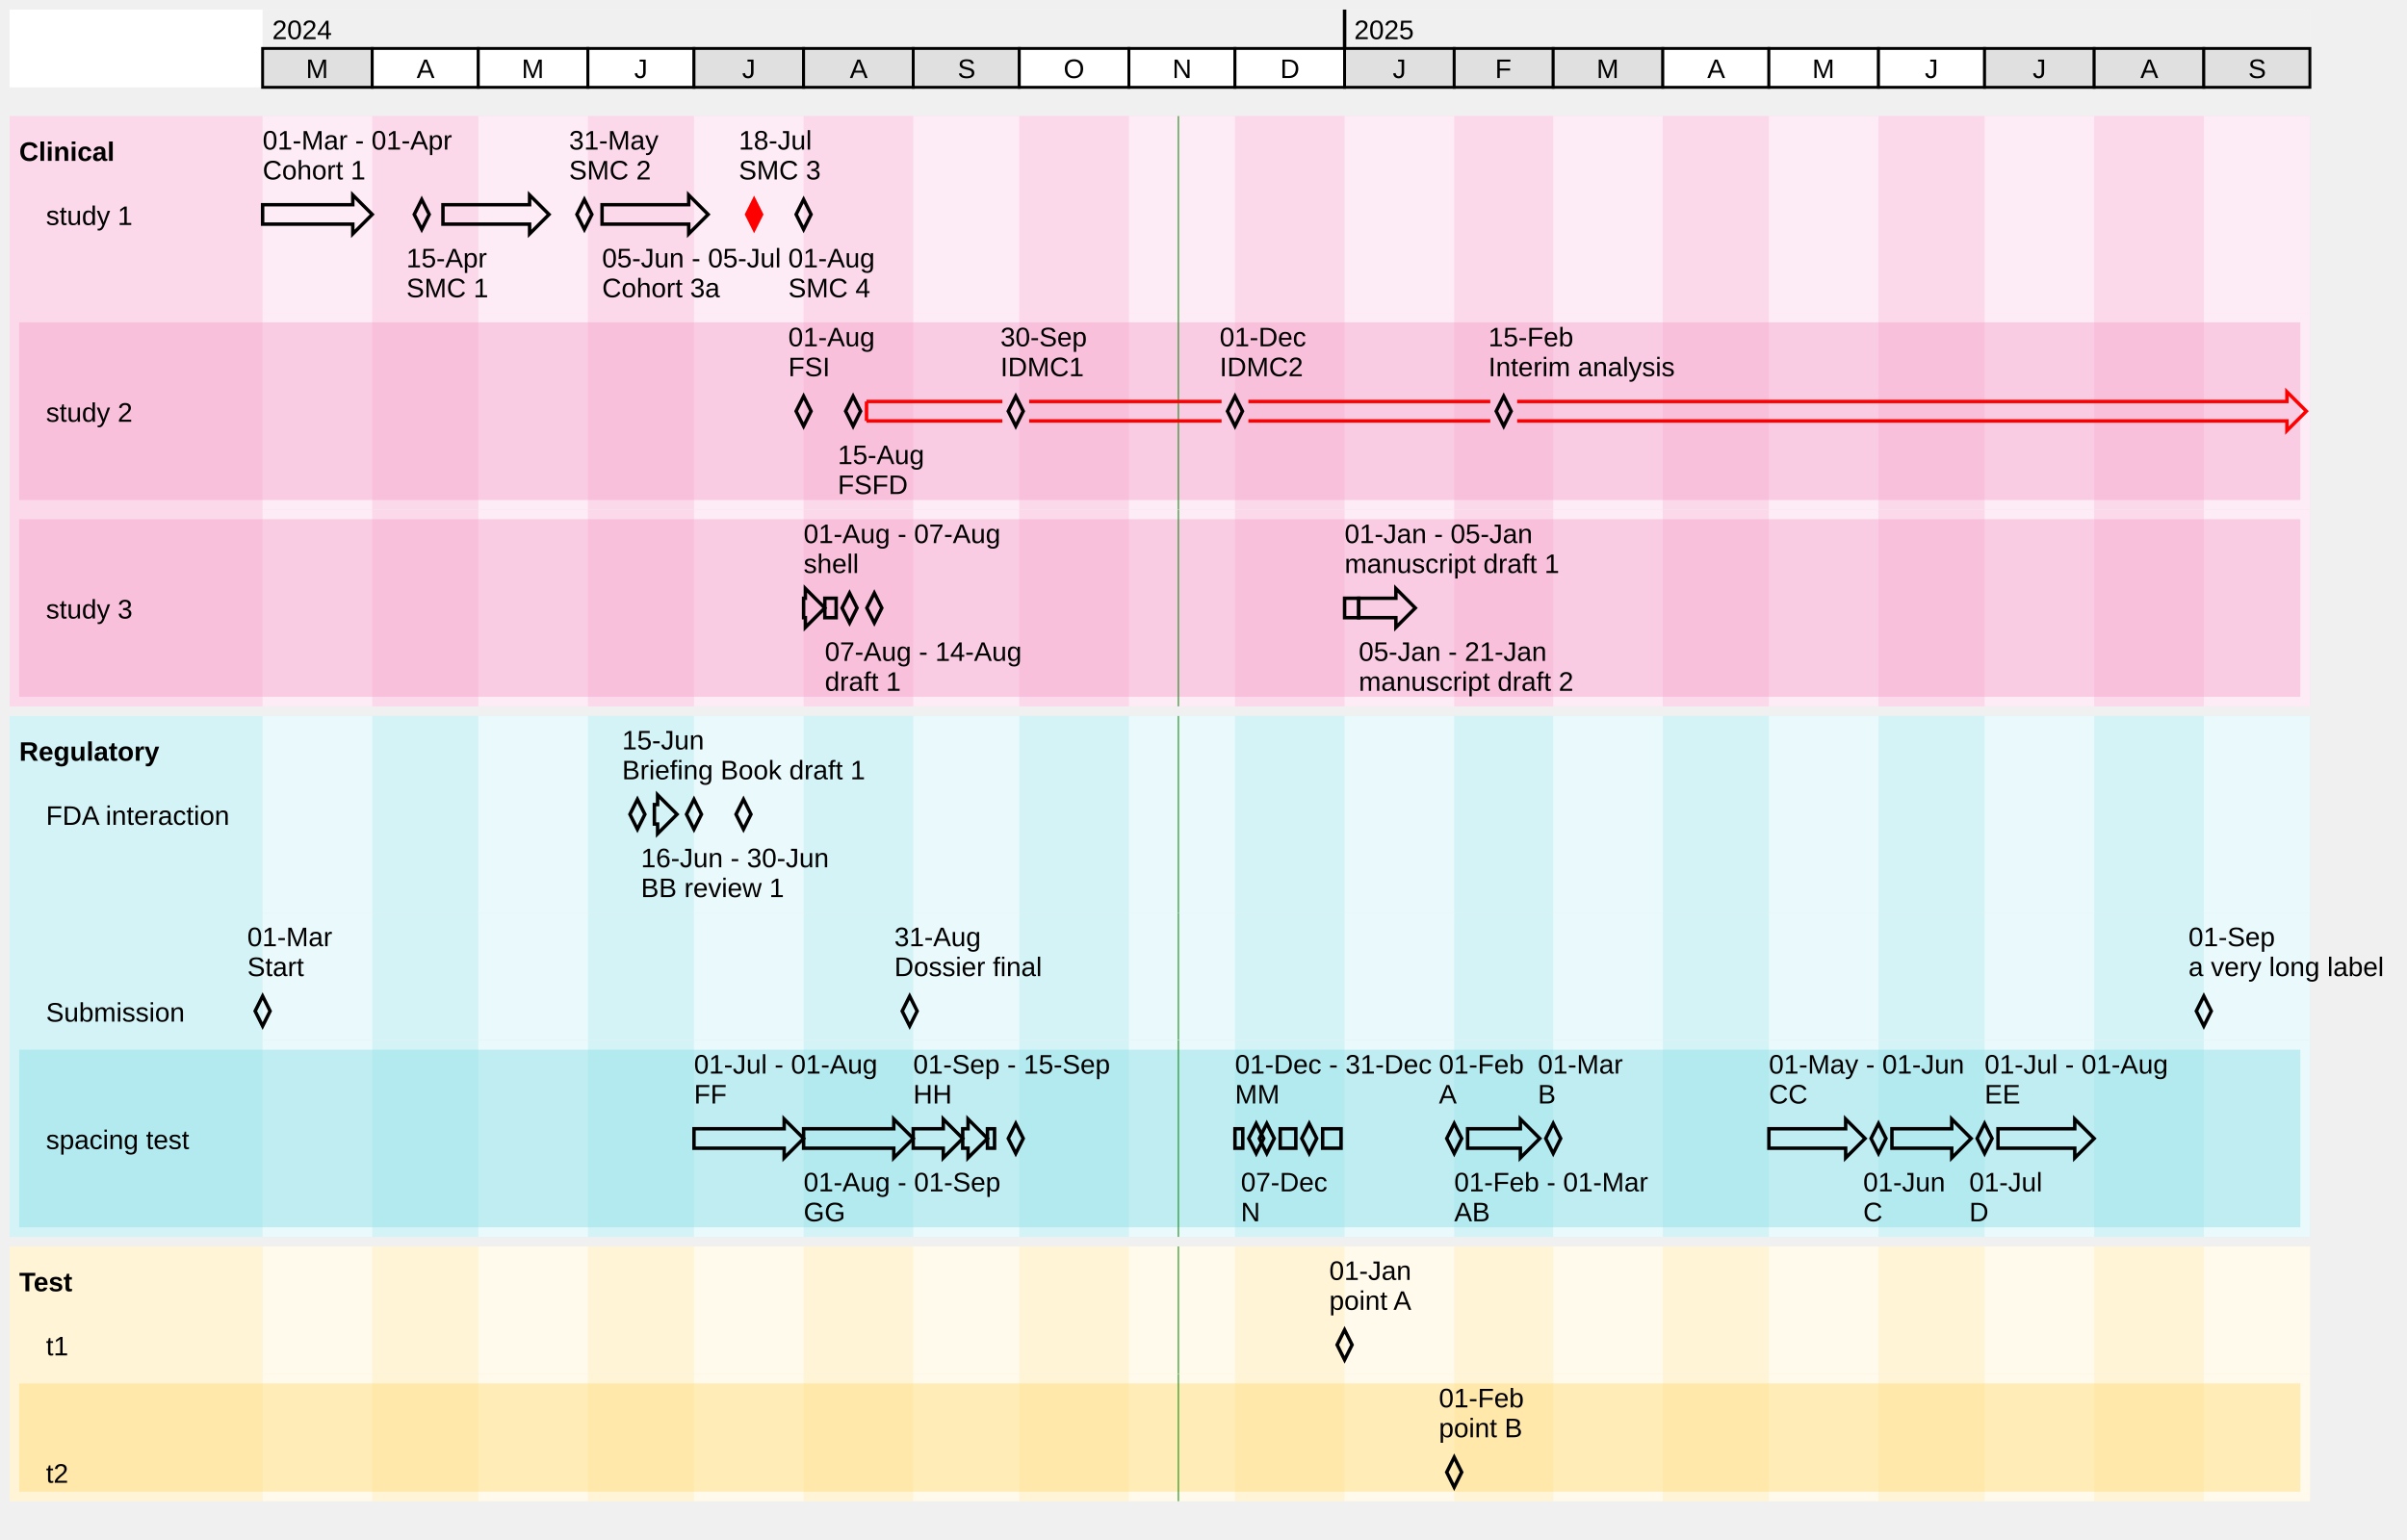
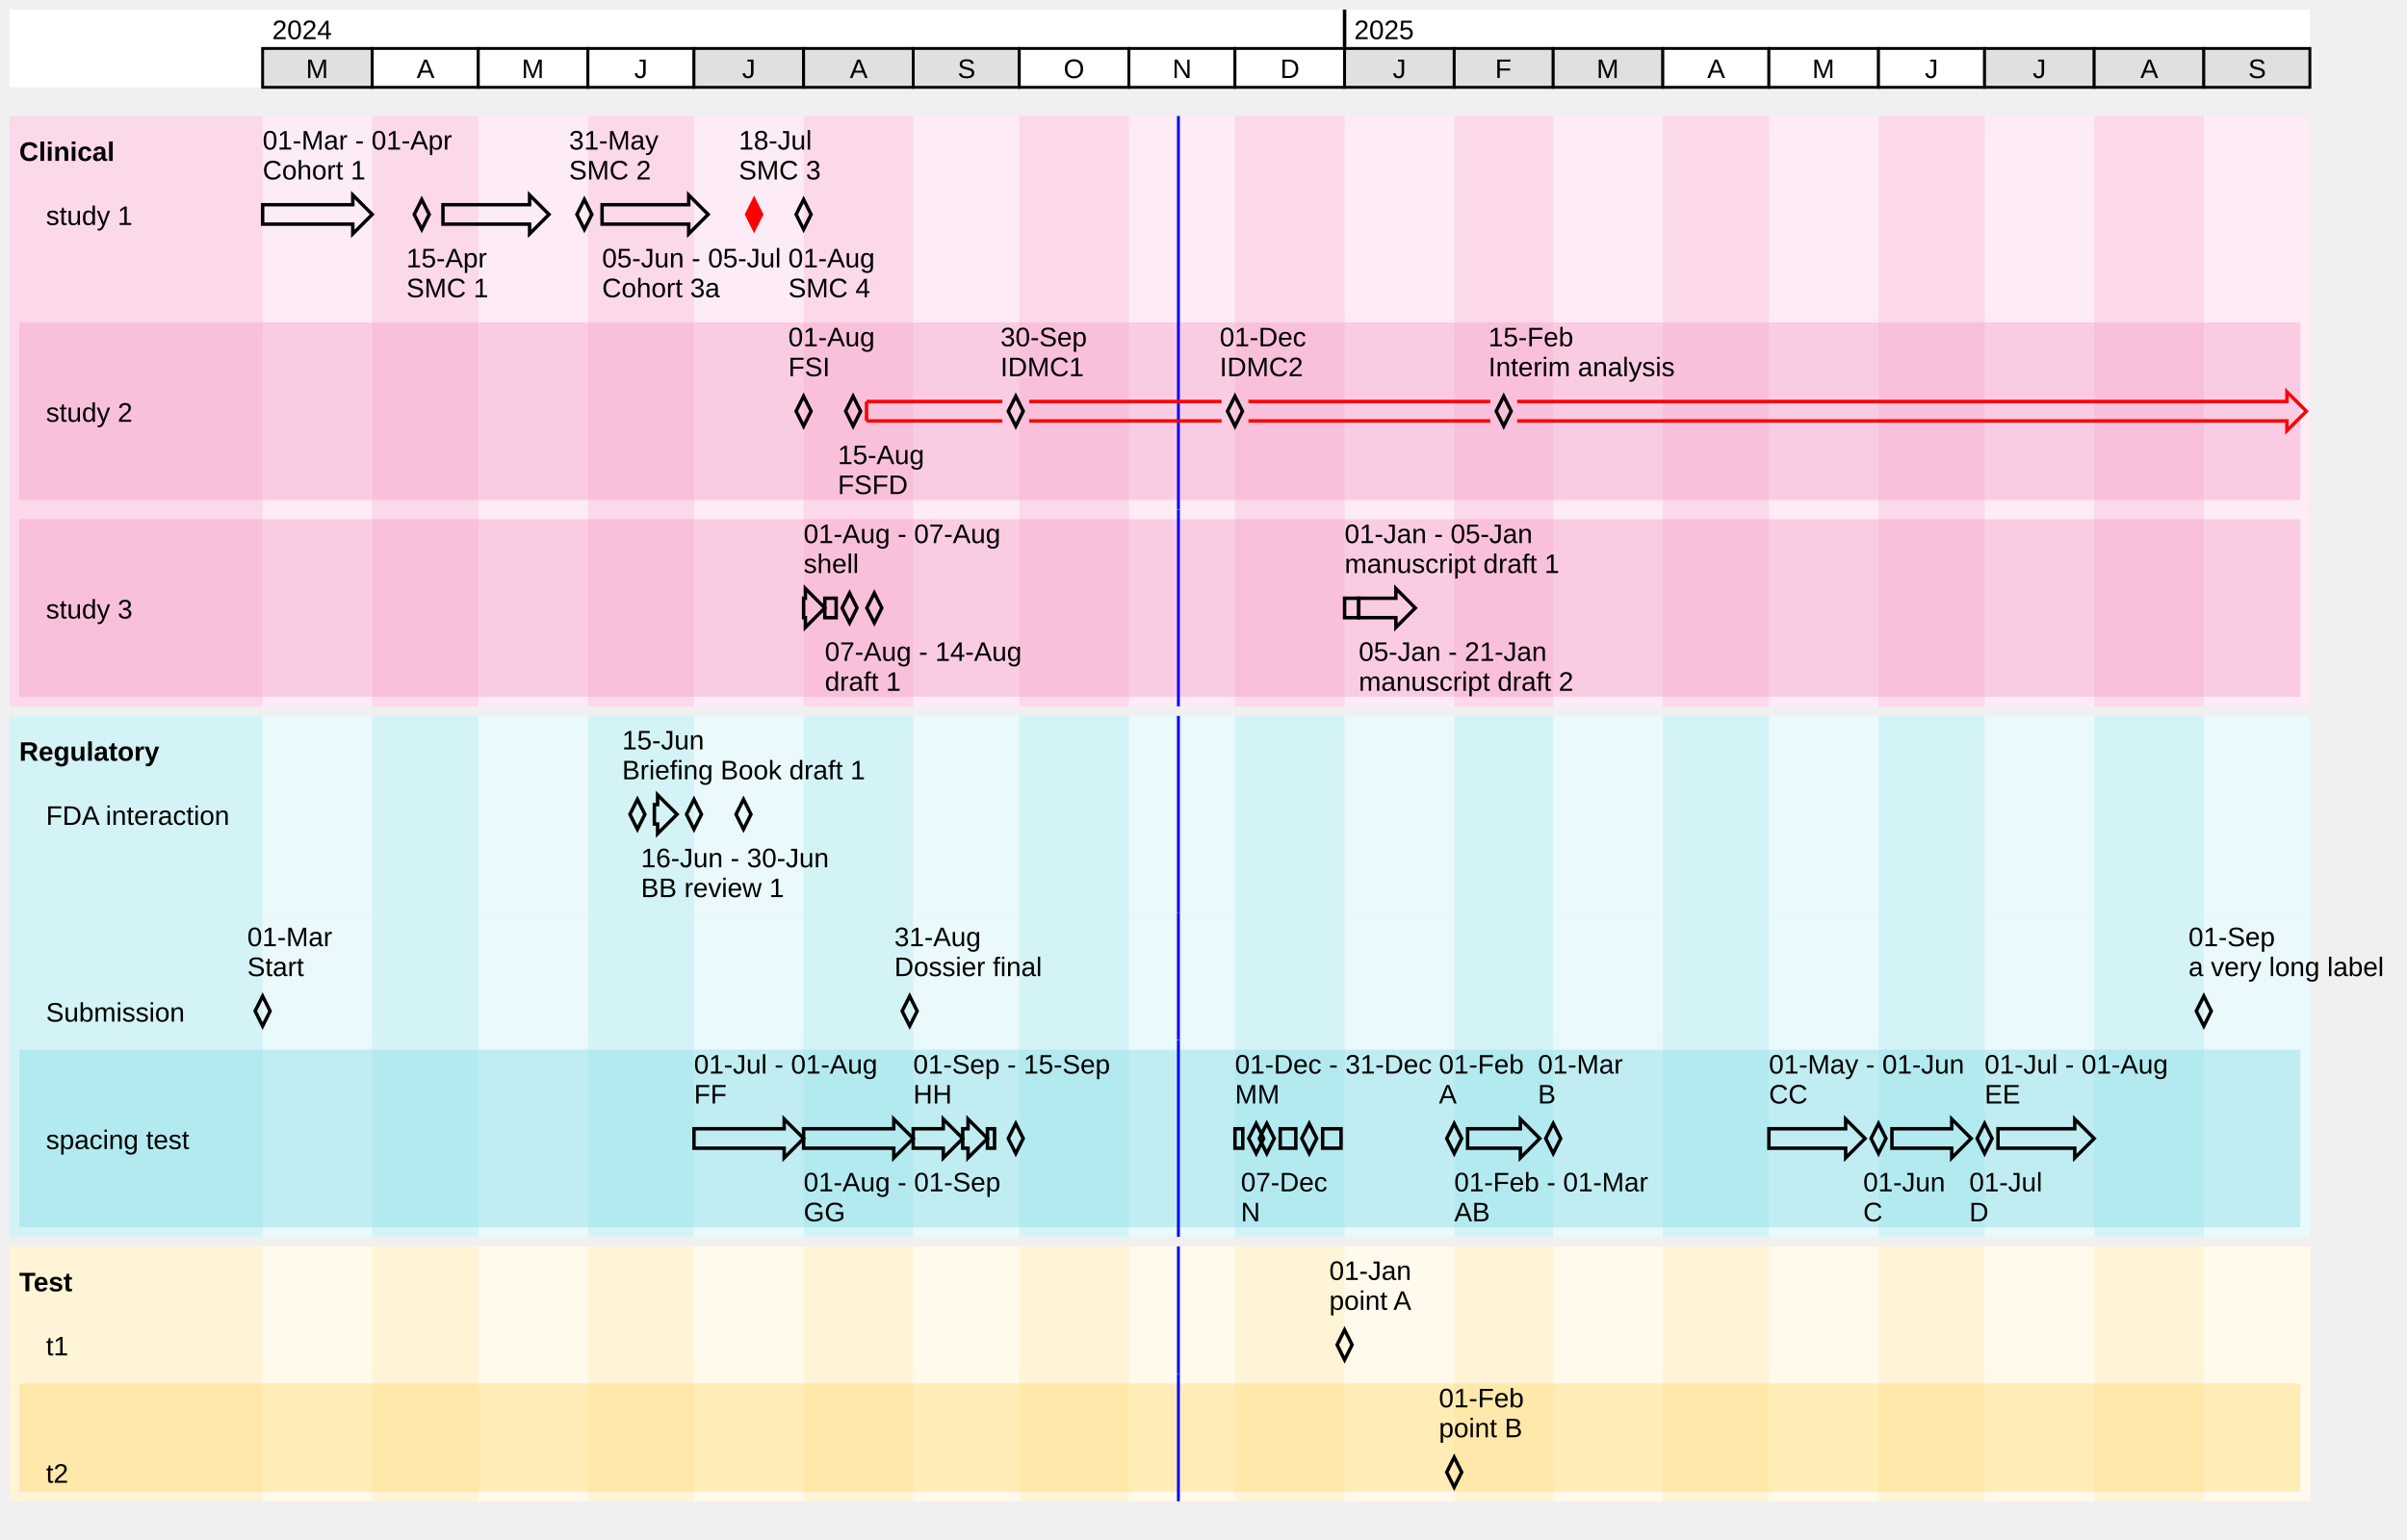
<svg xmlns="http://www.w3.org/2000/svg" width="1255.663" height="803.4" viewbox="0 0 1200 0.653">
  <style>text {font-family: Arial; font-size: 14.0px ;}</style>
  <rect x="5" y="5" width="1200" height="40.56" style="stroke:black;  stroke-width:0; fill:#ffffff; fill-opacity:1" />
  <text x="10" y="28.4" font-weight="bold" />
-   <rect x="137.0" y="5" width="1068.0" height="20.28" style="stroke:black;  stroke-width:0; fill:#f0f0f0; fill-opacity:1" />
-   <text x="142.0" y="20.44" font-weight="normal">2024</text>
  <text x="706.435" y="20.44" font-weight="normal">2025</text>
  <line x1="701.435" y1="5" x2="701.435" y2="25.28" style="stroke:black; stroke-width:1.8; " />
+   <text x="142.0" y="20.44" font-weight="normal">2024</text>
  <text x="24.0" y="30.64" font-weight="normal" />
-   <rect x="137.0" y="25.28" width="1068.0" height="20.28" style="stroke:black;  stroke-width:0; fill:#f0f0f0; fill-opacity:1" />
  <rect x="137.0" y="25.28" width="1068.0" height="20.28" style="stroke:black;  stroke-width:0; fill:white; fill-opacity:1" />
  <rect x="137.0" y="25.28" width="57.181" height="20.28" style="stroke:black;  stroke-width:1.5; fill:#e0e0e0; fill-opacity:1" />
  <text x="159.591" y="40.72" font-weight="normal">M</text>
  <rect x="194.181" y="25.28" width="55.337" height="20.28" style="stroke:black;  stroke-width:1.5; fill:white; fill-opacity:1" />
  <text x="217.35" y="40.72" font-weight="normal">A</text>
  <rect x="249.518" y="25.28" width="57.181" height="20.28" style="stroke:black;  stroke-width:1.5; fill:white; fill-opacity:1" />
  <text x="272.109" y="40.72" font-weight="normal">M</text>
  <rect x="306.699" y="25.28" width="55.337" height="20.28" style="stroke:black;  stroke-width:1.5; fill:white; fill-opacity:1" />
  <text x="330.868" y="40.72" font-weight="normal">J</text>
  <rect x="362.036" y="25.28" width="57.181" height="20.28" style="stroke:black;  stroke-width:1.5; fill:#e0e0e0; fill-opacity:1" />
  <text x="387.127" y="40.72" font-weight="normal">J</text>
  <rect x="419.218" y="25.28" width="57.181" height="20.28" style="stroke:black;  stroke-width:1.5; fill:#e0e0e0; fill-opacity:1" />
  <text x="443.308" y="40.72" font-weight="normal">A</text>
  <rect x="476.399" y="25.28" width="55.337" height="20.28" style="stroke:black;  stroke-width:1.5; fill:#e0e0e0; fill-opacity:1" />
  <text x="499.567" y="40.72" font-weight="normal">S</text>
  <rect x="531.736" y="25.28" width="57.181" height="20.28" style="stroke:black;  stroke-width:1.5; fill:white; fill-opacity:1" />
  <text x="554.826" y="40.72" font-weight="normal">O</text>
  <rect x="588.917" y="25.28" width="55.337" height="20.28" style="stroke:black;  stroke-width:1.5; fill:white; fill-opacity:1" />
  <text x="611.585" y="40.72" font-weight="normal">N</text>
  <rect x="644.254" y="25.28" width="57.181" height="20.28" style="stroke:black;  stroke-width:1.5; fill:white; fill-opacity:1" />
  <text x="667.845" y="40.72" font-weight="normal">D</text>
  <rect x="701.435" y="25.28" width="57.181" height="20.28" style="stroke:black;  stroke-width:1.5; fill:#e0e0e0; fill-opacity:1" />
  <text x="726.526" y="40.72" font-weight="normal">J</text>
  <rect x="758.617" y="25.28" width="51.648" height="20.28" style="stroke:black;  stroke-width:1.5; fill:#e0e0e0; fill-opacity:1" />
  <text x="779.94" y="40.72" font-weight="normal">F</text>
  <rect x="810.264" y="25.28" width="57.181" height="20.28" style="stroke:black;  stroke-width:1.5; fill:#e0e0e0; fill-opacity:1" />
  <text x="832.855" y="40.72" font-weight="normal">M</text>
  <rect x="867.446" y="25.28" width="55.337" height="20.28" style="stroke:black;  stroke-width:1.5; fill:white; fill-opacity:1" />
  <text x="890.614" y="40.72" font-weight="normal">A</text>
  <rect x="922.782" y="25.28" width="57.181" height="20.28" style="stroke:black;  stroke-width:1.5; fill:white; fill-opacity:1" />
  <text x="945.373" y="40.72" font-weight="normal">M</text>
  <rect x="979.964" y="25.28" width="55.337" height="20.28" style="stroke:black;  stroke-width:1.5; fill:white; fill-opacity:1" />
  <text x="1004.132" y="40.72" font-weight="normal">J</text>
  <rect x="1035.301" y="25.28" width="57.181" height="20.28" style="stroke:black;  stroke-width:1.5; fill:#e0e0e0; fill-opacity:1" />
  <text x="1060.391" y="40.72" font-weight="normal">J</text>
  <rect x="1092.482" y="25.28" width="57.181" height="20.28" style="stroke:black;  stroke-width:1.5; fill:#e0e0e0; fill-opacity:1" />
  <text x="1116.573" y="40.72" font-weight="normal">A</text>
  <rect x="1149.663" y="25.28" width="55.337" height="20.28" style="stroke:black;  stroke-width:1.5; fill:#e0e0e0; fill-opacity:1" />
  <text x="1172.832" y="40.72" font-weight="normal">S</text>
  <text x="24.0" y="50.92" font-weight="normal" />
  <rect x="5" y="60.56" width="1200" height="308.04" style="stroke:black;  stroke-width:0; fill:#fbd8ea; fill-opacity:1" />
  <text x="10" y="83.96" font-weight="bold">Clinical</text>
-   <rect x="137.0" y="60.56" width="1068.0" height="102.68" style="stroke:black;  stroke-width:0; fill:#f0f0f0; fill-opacity:1" />
  <rect x="137.0" y="60.56" width="1068.0" height="102.68" style="stroke:transparent;  stroke-width:1; fill:#fbd8ea; fill-opacity:1" />
  <rect x="137.0" y="60.56" width="57.181" height="102.68" style="stroke:black;  stroke-width:0; fill:white; fill-opacity:0.5" />
  <rect x="249.518" y="60.56" width="57.181" height="102.68" style="stroke:black;  stroke-width:0; fill:white; fill-opacity:0.5" />
  <rect x="362.036" y="60.56" width="57.181" height="102.68" style="stroke:black;  stroke-width:0; fill:white; fill-opacity:0.5" />
  <rect x="476.399" y="60.56" width="55.337" height="102.68" style="stroke:black;  stroke-width:0; fill:white; fill-opacity:0.5" />
  <rect x="588.917" y="60.56" width="55.337" height="102.68" style="stroke:black;  stroke-width:0; fill:white; fill-opacity:0.5" />
  <rect x="701.435" y="60.56" width="57.181" height="102.68" style="stroke:black;  stroke-width:0; fill:white; fill-opacity:0.5" />
  <rect x="810.264" y="60.56" width="57.181" height="102.68" style="stroke:black;  stroke-width:0; fill:white; fill-opacity:0.5" />
  <rect x="922.782" y="60.56" width="57.181" height="102.68" style="stroke:black;  stroke-width:0; fill:white; fill-opacity:0.5" />
  <rect x="1035.301" y="60.56" width="57.181" height="102.68" style="stroke:black;  stroke-width:0; fill:white; fill-opacity:0.5" />
  <rect x="1149.663" y="60.56" width="55.337" height="102.68" style="stroke:black;  stroke-width:0; fill:white; fill-opacity:0.5" />
-   <line x1="614.741" y1="60.56" x2="614.741" y2="163.24" style="stroke:green; stroke-width:0.5; " />
+   <line x1="614.741" y1="60.56" x2="614.741" y2="163.24" style="stroke:blue; stroke-width:1.5; " />
  <path d="M137.0, 116.97 L137.0, 106.83 L184.041, 106.83 L184.041, 101.76 L194.181, 111.9 L184.041, 122.04 L184.041, 116.97 L137.0, 116.97 Z" style="stroke: black; fill: none; stroke-width:1.8; " />
  <path d="M216.101, 111.9 L220.005, 104.092 L223.909, 111.9 L220.005, 119.708 L216.101, 111.9 Z" style="stroke: black; fill: none; stroke-width:1.8; " />
  <path d="M231.073, 116.97 L231.073, 106.83 L276.269, 106.83 L276.269, 101.76 L286.409, 111.9 L276.269, 122.04 L276.269, 116.97 L231.073, 116.97 Z" style="stroke: black; fill: none; stroke-width:1.8; " />
  <path d="M300.951, 111.9 L304.855, 104.092 L308.759, 111.9 L304.855, 119.708 L300.951, 111.9 Z" style="stroke: black; fill: none; stroke-width:1.8; " />
  <path d="M314.078, 116.97 L314.078, 106.83 L359.275, 106.83 L359.275, 101.76 L369.415, 111.9 L359.275, 122.04 L359.275, 116.97 L314.078, 116.97 Z" style="stroke: black; fill: none; stroke-width:1.8; " />
  <path d="M389.49, 111.9 L393.394, 104.092 L397.298, 111.9 L393.394, 119.708 L389.49, 111.9 Z" style="stroke: red; fill: red; stroke-width:1.8; " />
  <path d="M415.314, 111.9 L419.218, 104.092 L423.122, 111.9 L419.218, 119.708 L415.314, 111.9 Z" style="stroke: black; fill: none; stroke-width:1.8; " />
  <text x="137.0" y="78.04" font-weight="normal">01-Mar - 01-Apr</text>
  <text x="137.0" y="93.64" font-weight="normal">Cohort 1</text>
  <text x="296.855" y="78.04" font-weight="normal">31-May</text>
  <text x="296.855" y="93.64" font-weight="normal">SMC 2</text>
  <text x="385.394" y="78.04" font-weight="normal">18-Jul</text>
  <text x="385.394" y="93.64" font-weight="normal">SMC 3</text>
  <text x="212.005" y="139.52" font-weight="normal">15-Apr</text>
  <text x="212.005" y="155.12" font-weight="normal">SMC 1</text>
  <text x="314.078" y="139.52" font-weight="normal">05-Jun - 05-Jul</text>
  <text x="314.078" y="155.12" font-weight="normal">Cohort 3a</text>
  <text x="411.218" y="139.52" font-weight="normal">01-Aug</text>
  <text x="411.218" y="155.12" font-weight="normal">SMC 4</text>
  <text x="24.0" y="117.4" font-weight="normal">study 1</text>
-   <rect x="137.0" y="163.24" width="1068.0" height="102.68" style="stroke:black;  stroke-width:0; fill:#f0f0f0; fill-opacity:1" />
  <rect x="137.0" y="163.24" width="1068.0" height="102.68" style="stroke:transparent;  stroke-width:1; fill:#fbd8ea; fill-opacity:1" />
  <rect x="137.0" y="163.24" width="57.181" height="102.68" style="stroke:black;  stroke-width:0; fill:white; fill-opacity:0.5" />
  <rect x="249.518" y="163.24" width="57.181" height="102.68" style="stroke:black;  stroke-width:0; fill:white; fill-opacity:0.5" />
  <rect x="362.036" y="163.24" width="57.181" height="102.68" style="stroke:black;  stroke-width:0; fill:white; fill-opacity:0.5" />
  <rect x="476.399" y="163.24" width="55.337" height="102.68" style="stroke:black;  stroke-width:0; fill:white; fill-opacity:0.5" />
  <rect x="588.917" y="163.24" width="55.337" height="102.68" style="stroke:black;  stroke-width:0; fill:white; fill-opacity:0.5" />
  <rect x="701.435" y="163.24" width="57.181" height="102.68" style="stroke:black;  stroke-width:0; fill:white; fill-opacity:0.5" />
  <rect x="810.264" y="163.24" width="57.181" height="102.68" style="stroke:black;  stroke-width:0; fill:white; fill-opacity:0.5" />
  <rect x="922.782" y="163.24" width="57.181" height="102.68" style="stroke:black;  stroke-width:0; fill:white; fill-opacity:0.5" />
  <rect x="1035.301" y="163.24" width="57.181" height="102.68" style="stroke:black;  stroke-width:0; fill:white; fill-opacity:0.5" />
  <rect x="1149.663" y="163.24" width="55.337" height="102.68" style="stroke:black;  stroke-width:0; fill:white; fill-opacity:0.5" />
  <rect x="10" y="168.24" width="1190" height="92.68" style="stroke:black;  stroke-width:0; fill:#F59BC9; fill-opacity:0.4" />
-   <line x1="614.741" y1="163.24" x2="614.741" y2="265.92" style="stroke:green; stroke-width:0.5; " />
+   <line x1="614.741" y1="163.24" x2="614.741" y2="265.92" style="stroke:blue; stroke-width:1.5; " />
  <path d="M415.314, 214.58 L419.218, 206.772 L423.122, 214.58 L419.218, 222.388 L415.314, 214.58 Z" style="stroke: black; fill: none; stroke-width:1.8; " />
  <path d="M441.138, 214.58 L445.041, 206.772 L448.945, 214.58 L445.041, 222.388 L441.138, 214.58 Z" style="stroke: black; fill: none; stroke-width:1.8; " />
  <line x1="452.041" y1="209.51" x2="522.891" y2="209.51" style="stroke:red; stroke-width:1.8; " />
  <line x1="452.041" y1="219.65" x2="522.891" y2="219.65" style="stroke:red; stroke-width:1.8; " />
  <line x1="452.041" y1="209.51" x2="452.041" y2="219.65" style="stroke:red; stroke-width:1.8; " />
  <line x1="536.891" y1="209.51" x2="637.254" y2="209.51" style="stroke:red; stroke-width:1.8; " />
  <line x1="536.891" y1="219.65" x2="637.254" y2="219.65" style="stroke:red; stroke-width:1.8; " />
  <line x1="651.254" y1="209.51" x2="777.44" y2="209.51" style="stroke:red; stroke-width:1.8; " />
  <line x1="651.254" y1="219.65" x2="777.44" y2="219.65" style="stroke:red; stroke-width:1.8; " />
  <path d="M791.44, 209.51 L1193.015, 209.51 L1193.015, 204.44 L1203.155, 214.58 L1193.015, 224.72 L1193.015, 219.65 L791.44, 219.65 " style="stroke: red; fill: none; stroke-width:1.8; " />
  <path d="M525.987, 214.58 L529.891, 206.772 L533.795, 214.58 L529.891, 222.388 L525.987, 214.58 Z" style="stroke: black; fill: none; stroke-width:1.8; " />
  <path d="M640.35, 214.58 L644.254, 206.772 L648.158, 214.58 L644.254, 222.388 L640.35, 214.58 Z" style="stroke: black; fill: none; stroke-width:1.8; " />
  <path d="M780.537, 214.58 L784.44, 206.772 L788.344, 214.58 L784.44, 222.388 L780.537, 214.58 Z" style="stroke: black; fill: none; stroke-width:1.8; " />
  <text x="411.218" y="180.72" font-weight="normal">01-Aug</text>
  <text x="411.218" y="196.32" font-weight="normal">FSI</text>
  <text x="521.891" y="180.72" font-weight="normal">30-Sep</text>
  <text x="521.891" y="196.32" font-weight="normal">IDMC1</text>
  <text x="636.254" y="180.72" font-weight="normal">01-Dec</text>
  <text x="636.254" y="196.32" font-weight="normal">IDMC2</text>
  <text x="776.44" y="180.72" font-weight="normal">15-Feb</text>
  <text x="776.44" y="196.32" font-weight="normal">Interim analysis</text>
  <text x="437.041" y="242.2" font-weight="normal">15-Aug</text>
  <text x="437.041" y="257.8" font-weight="normal">FSFD</text>
  <text x="24.0" y="220.08" font-weight="normal">study 2</text>
-   <rect x="137.0" y="265.92" width="1068.0" height="102.68" style="stroke:black;  stroke-width:0; fill:#f0f0f0; fill-opacity:1" />
  <rect x="137.0" y="265.92" width="1068.0" height="102.68" style="stroke:transparent;  stroke-width:1; fill:#fbd8ea; fill-opacity:1" />
  <rect x="137.0" y="265.92" width="57.181" height="102.68" style="stroke:black;  stroke-width:0; fill:white; fill-opacity:0.5" />
  <rect x="249.518" y="265.92" width="57.181" height="102.68" style="stroke:black;  stroke-width:0; fill:white; fill-opacity:0.5" />
  <rect x="362.036" y="265.92" width="57.181" height="102.68" style="stroke:black;  stroke-width:0; fill:white; fill-opacity:0.5" />
  <rect x="476.399" y="265.92" width="55.337" height="102.68" style="stroke:black;  stroke-width:0; fill:white; fill-opacity:0.5" />
  <rect x="588.917" y="265.92" width="55.337" height="102.68" style="stroke:black;  stroke-width:0; fill:white; fill-opacity:0.5" />
  <rect x="701.435" y="265.92" width="57.181" height="102.68" style="stroke:black;  stroke-width:0; fill:white; fill-opacity:0.5" />
  <rect x="810.264" y="265.92" width="57.181" height="102.68" style="stroke:black;  stroke-width:0; fill:white; fill-opacity:0.5" />
  <rect x="922.782" y="265.92" width="57.181" height="102.68" style="stroke:black;  stroke-width:0; fill:white; fill-opacity:0.5" />
  <rect x="1035.301" y="265.92" width="57.181" height="102.68" style="stroke:black;  stroke-width:0; fill:white; fill-opacity:0.5" />
  <rect x="1149.663" y="265.92" width="55.337" height="102.68" style="stroke:black;  stroke-width:0; fill:white; fill-opacity:0.5" />
  <rect x="10" y="270.92" width="1190" height="92.68" style="stroke:black;  stroke-width:0; fill:#F59BC9; fill-opacity:0.4" />
-   <line x1="614.741" y1="265.92" x2="614.741" y2="368.6" style="stroke:green; stroke-width:0.5; " />
+   <line x1="614.741" y1="265.92" x2="614.741" y2="368.6" style="stroke:blue; stroke-width:1.5; " />
  <path d="M419.218, 322.33 L419.218, 312.19 L420.145, 312.19 L420.145, 307.12 L430.285, 317.26 L420.145, 327.4 L420.145, 322.33 L419.218, 322.33 Z" style="stroke: black; fill: none; stroke-width:1.8; " />
  <rect x="430.285" y="312.19" width="5.912" height="10.14" style="stroke:black;  stroke-width:1.8; fill:none; fill-opacity:1" />
  <path d="M439.293, 317.26 L443.197, 309.452 L447.101, 317.26 L443.197, 325.068 L439.293, 317.26 Z" style="stroke: black; fill: none; stroke-width:1.8; " />
  <path d="M452.205, 317.26 L456.109, 309.452 L460.013, 317.26 L456.109, 325.068 L452.205, 317.26 Z" style="stroke: black; fill: none; stroke-width:1.8; " />
  <rect x="701.435" y="312.19" width="7.378" height="10.14" style="stroke:black;  stroke-width:1.8; fill:none; fill-opacity:1" />
  <path d="M708.813, 322.33 L708.813, 312.19 L728.186, 312.19 L728.186, 307.12 L738.326, 317.26 L728.186, 327.4 L728.186, 322.33 L708.813, 322.33 Z" style="stroke: black; fill: none; stroke-width:1.8; " />
  <text x="419.218" y="283.4" font-weight="normal">01-Aug - 07-Aug</text>
  <text x="419.218" y="299" font-weight="normal">shell</text>
  <text x="701.435" y="283.4" font-weight="normal">01-Jan - 05-Jan</text>
  <text x="701.435" y="299" font-weight="normal">manuscript draft 1</text>
  <text x="430.285" y="344.88" font-weight="normal">07-Aug - 14-Aug</text>
  <text x="430.285" y="360.48" font-weight="normal">draft 1</text>
  <text x="708.813" y="344.88" font-weight="normal">05-Jan - 21-Jan</text>
  <text x="708.813" y="360.48" font-weight="normal">manuscript draft 2</text>
  <text x="24.0" y="322.76" font-weight="normal">study 3</text>
  <rect x="5" y="373.6" width="1200" height="271.84" style="stroke:black;  stroke-width:0; fill:#d4f3f6; fill-opacity:1" />
  <text x="10" y="397.0" font-weight="bold">Regulatory</text>
-   <rect x="137.0" y="373.6" width="1068.0" height="102.68" style="stroke:black;  stroke-width:0; fill:#f0f0f0; fill-opacity:1" />
  <rect x="137.0" y="373.6" width="1068.0" height="102.68" style="stroke:transparent;  stroke-width:1; fill:#d4f3f6; fill-opacity:1" />
  <rect x="137.0" y="373.6" width="57.181" height="102.68" style="stroke:black;  stroke-width:0; fill:white; fill-opacity:0.5" />
  <rect x="249.518" y="373.6" width="57.181" height="102.68" style="stroke:black;  stroke-width:0; fill:white; fill-opacity:0.5" />
  <rect x="362.036" y="373.6" width="57.181" height="102.68" style="stroke:black;  stroke-width:0; fill:white; fill-opacity:0.5" />
  <rect x="476.399" y="373.6" width="55.337" height="102.68" style="stroke:black;  stroke-width:0; fill:white; fill-opacity:0.5" />
  <rect x="588.917" y="373.6" width="55.337" height="102.68" style="stroke:black;  stroke-width:0; fill:white; fill-opacity:0.5" />
  <rect x="701.435" y="373.6" width="57.181" height="102.68" style="stroke:black;  stroke-width:0; fill:white; fill-opacity:0.5" />
  <rect x="810.264" y="373.6" width="57.181" height="102.68" style="stroke:black;  stroke-width:0; fill:white; fill-opacity:0.5" />
  <rect x="922.782" y="373.6" width="57.181" height="102.68" style="stroke:black;  stroke-width:0; fill:white; fill-opacity:0.5" />
  <rect x="1035.301" y="373.6" width="57.181" height="102.68" style="stroke:black;  stroke-width:0; fill:white; fill-opacity:0.5" />
  <rect x="1149.663" y="373.6" width="55.337" height="102.68" style="stroke:black;  stroke-width:0; fill:white; fill-opacity:0.5" />
-   <line x1="614.741" y1="373.6" x2="614.741" y2="476.28" style="stroke:green; stroke-width:0.5; " />
+   <line x1="614.741" y1="373.6" x2="614.741" y2="476.28" style="stroke:blue; stroke-width:1.5; " />
  <path d="M328.619, 424.94 L332.523, 417.132 L336.427, 424.94 L332.523, 432.748 L328.619, 424.94 Z" style="stroke: black; fill: none; stroke-width:1.8; " />
  <path d="M341.368, 430.01 L341.368, 419.87 L343.052, 419.87 L343.052, 414.8 L353.192, 424.94 L343.052, 435.08 L343.052, 430.01 L341.368, 430.01 Z" style="stroke: black; fill: none; stroke-width:1.8; " />
  <path d="M358.132, 424.94 L362.036, 417.132 L365.94, 424.94 L362.036, 432.748 L358.132, 424.94 Z" style="stroke: black; fill: none; stroke-width:1.8; " />
  <path d="M383.956, 424.94 L387.86, 417.132 L391.764, 424.94 L387.86, 432.748 L383.956, 424.94 Z" style="stroke: black; fill: none; stroke-width:1.8; " />
  <text x="324.523" y="391.08" font-weight="normal">15-Jun</text>
  <text x="324.523" y="406.68" font-weight="normal">Briefing Book draft 1</text>
  <text x="334.368" y="452.56" font-weight="normal">16-Jun - 30-Jun</text>
  <text x="334.368" y="468.16" font-weight="normal">BB review 1</text>
  <text x="24.0" y="430.44" font-weight="normal">FDA interaction</text>
-   <rect x="137.0" y="476.28" width="1068.0" height="66.48" style="stroke:black;  stroke-width:0; fill:#f0f0f0; fill-opacity:1" />
  <rect x="137.0" y="476.28" width="1068.0" height="66.48" style="stroke:transparent;  stroke-width:1; fill:#d4f3f6; fill-opacity:1" />
  <rect x="137.0" y="476.28" width="57.181" height="66.48" style="stroke:black;  stroke-width:0; fill:white; fill-opacity:0.5" />
  <rect x="249.518" y="476.28" width="57.181" height="66.48" style="stroke:black;  stroke-width:0; fill:white; fill-opacity:0.5" />
  <rect x="362.036" y="476.28" width="57.181" height="66.48" style="stroke:black;  stroke-width:0; fill:white; fill-opacity:0.5" />
  <rect x="476.399" y="476.28" width="55.337" height="66.48" style="stroke:black;  stroke-width:0; fill:white; fill-opacity:0.5" />
  <rect x="588.917" y="476.28" width="55.337" height="66.48" style="stroke:black;  stroke-width:0; fill:white; fill-opacity:0.5" />
  <rect x="701.435" y="476.28" width="57.181" height="66.48" style="stroke:black;  stroke-width:0; fill:white; fill-opacity:0.5" />
  <rect x="810.264" y="476.28" width="57.181" height="66.48" style="stroke:black;  stroke-width:0; fill:white; fill-opacity:0.5" />
  <rect x="922.782" y="476.28" width="57.181" height="66.48" style="stroke:black;  stroke-width:0; fill:white; fill-opacity:0.5" />
  <rect x="1035.301" y="476.28" width="57.181" height="66.48" style="stroke:black;  stroke-width:0; fill:white; fill-opacity:0.5" />
  <rect x="1149.663" y="476.28" width="55.337" height="66.48" style="stroke:black;  stroke-width:0; fill:white; fill-opacity:0.5" />
-   <line x1="614.741" y1="476.28" x2="614.741" y2="542.76" style="stroke:green; stroke-width:0.5; " />
+   <line x1="614.741" y1="476.28" x2="614.741" y2="542.76" style="stroke:blue; stroke-width:1.5; " />
  <path d="M133.096, 527.62 L137.0, 519.812 L140.904, 527.62 L137.0, 535.428 L133.096, 527.62 Z" style="stroke: black; fill: none; stroke-width:1.8; " />
  <path d="M470.651, 527.62 L474.554, 519.812 L478.458, 527.62 L474.554, 535.428 L470.651, 527.62 Z" style="stroke: black; fill: none; stroke-width:1.8; " />
  <path d="M1145.759, 527.62 L1149.663, 519.812 L1153.567, 527.62 L1149.663, 535.428 L1145.759, 527.62 Z" style="stroke: black; fill: none; stroke-width:1.8; " />
  <text x="129.0" y="493.76" font-weight="normal">01-Mar</text>
  <text x="129.0" y="509.36" font-weight="normal">Start</text>
  <text x="466.554" y="493.76" font-weight="normal">31-Aug</text>
  <text x="466.554" y="509.36" font-weight="normal">Dossier final</text>
  <text x="1141.663" y="493.76" font-weight="normal">01-Sep</text>
  <text x="1141.663" y="509.36" font-weight="normal">a very long label</text>
  <text x="24.0" y="533.12" font-weight="normal">Submission</text>
-   <rect x="137.0" y="542.76" width="1068.0" height="102.68" style="stroke:black;  stroke-width:0; fill:#f0f0f0; fill-opacity:1" />
  <rect x="137.0" y="542.76" width="1068.0" height="102.68" style="stroke:transparent;  stroke-width:1; fill:#d4f3f6; fill-opacity:1" />
  <rect x="137.0" y="542.76" width="57.181" height="102.68" style="stroke:black;  stroke-width:0; fill:white; fill-opacity:0.5" />
  <rect x="249.518" y="542.76" width="57.181" height="102.68" style="stroke:black;  stroke-width:0; fill:white; fill-opacity:0.5" />
  <rect x="362.036" y="542.76" width="57.181" height="102.68" style="stroke:black;  stroke-width:0; fill:white; fill-opacity:0.5" />
  <rect x="476.399" y="542.76" width="55.337" height="102.68" style="stroke:black;  stroke-width:0; fill:white; fill-opacity:0.5" />
  <rect x="588.917" y="542.76" width="55.337" height="102.68" style="stroke:black;  stroke-width:0; fill:white; fill-opacity:0.5" />
  <rect x="701.435" y="542.76" width="57.181" height="102.68" style="stroke:black;  stroke-width:0; fill:white; fill-opacity:0.5" />
  <rect x="810.264" y="542.76" width="57.181" height="102.68" style="stroke:black;  stroke-width:0; fill:white; fill-opacity:0.5" />
  <rect x="922.782" y="542.76" width="57.181" height="102.68" style="stroke:black;  stroke-width:0; fill:white; fill-opacity:0.5" />
  <rect x="1035.301" y="542.76" width="57.181" height="102.68" style="stroke:black;  stroke-width:0; fill:white; fill-opacity:0.5" />
  <rect x="1149.663" y="542.76" width="55.337" height="102.68" style="stroke:black;  stroke-width:0; fill:white; fill-opacity:0.5" />
  <rect x="10" y="547.76" width="1190" height="92.68" style="stroke:black;  stroke-width:0; fill:#82DCE5; fill-opacity:0.4" />
-   <line x1="614.741" y1="542.76" x2="614.741" y2="645.44" style="stroke:green; stroke-width:0.5; " />
+   <line x1="614.741" y1="542.76" x2="614.741" y2="645.44" style="stroke:blue; stroke-width:1.5; " />
  <path d="M362.036, 599.17 L362.036, 589.03 L409.078, 589.03 L409.078, 583.96 L419.218, 594.1 L409.078, 604.24 L409.078, 599.17 L362.036, 599.17 Z" style="stroke: black; fill: none; stroke-width:1.8; " />
  <path d="M419.218, 599.17 L419.218, 589.03 L466.259, 589.03 L466.259, 583.96 L476.399, 594.1 L466.259, 604.24 L466.259, 599.17 L419.218, 599.17 Z" style="stroke: black; fill: none; stroke-width:1.8; " />
  <path d="M476.399, 599.17 L476.399, 589.03 L492.083, 589.03 L492.083, 583.96 L502.223, 594.1 L492.083, 604.24 L492.083, 599.17 L476.399, 599.17 Z" style="stroke: black; fill: none; stroke-width:1.8; " />
  <path d="M502.223, 599.17 L502.223, 589.03 L504.995, 589.03 L504.995, 583.96 L515.135, 594.1 L504.995, 604.24 L504.995, 599.17 L502.223, 599.17 Z" style="stroke: black; fill: none; stroke-width:1.8; " />
  <rect x="515.135" y="589.03" width="3.689" height="10.14" style="stroke:black;  stroke-width:1.8; fill:none; fill-opacity:1" />
  <path d="M525.987, 594.1 L529.891, 586.292 L533.795, 594.1 L529.891, 601.908 L525.987, 594.1 Z" style="stroke: black; fill: none; stroke-width:1.8; " />
  <rect x="644.254" y="589.03" width="4.067" height="10.14" style="stroke:black;  stroke-width:1.8; fill:none; fill-opacity:1" />
  <rect x="667.855" y="589.03" width="8.135" height="10.14" style="stroke:black;  stroke-width:1.8; fill:none; fill-opacity:1" />
  <rect x="689.99" y="589.03" width="9.601" height="10.14" style="stroke:black;  stroke-width:1.8; fill:none; fill-opacity:1" />
  <path d="M651.417, 594.1 L655.321, 586.292 L659.225, 594.1 L655.321, 601.908 L651.417, 594.1 Z" style="stroke: black; fill: none; stroke-width:1.8; " />
  <path d="M656.951, 594.1 L660.855, 586.292 L664.759, 594.1 L660.855, 601.908 L656.951, 594.1 Z" style="stroke: black; fill: none; stroke-width:1.8; " />
  <path d="M679.086, 594.1 L682.99, 586.292 L686.894, 594.1 L682.99, 601.908 L679.086, 594.1 Z" style="stroke: black; fill: none; stroke-width:1.8; " />
  <path d="M754.713, 594.1 L758.617, 586.292 L762.52, 594.1 L758.617, 601.908 L754.713, 594.1 Z" style="stroke: black; fill: none; stroke-width:1.8; " />
  <path d="M765.617, 599.17 L765.617, 589.03 L793.124, 589.03 L793.124, 583.96 L803.264, 594.1 L793.124, 604.24 L793.124, 599.17 L765.617, 599.17 Z" style="stroke: black; fill: none; stroke-width:1.8; " />
  <path d="M806.36, 594.1 L810.264, 586.292 L814.168, 594.1 L810.264, 601.908 L806.36, 594.1 Z" style="stroke: black; fill: none; stroke-width:1.8; " />
  <path d="M922.782, 599.17 L922.782, 589.03 L962.824, 589.03 L962.824, 583.96 L972.964, 594.1 L962.824, 604.24 L962.824, 599.17 L922.782, 599.17 Z" style="stroke: black; fill: none; stroke-width:1.8; " />
  <path d="M986.964, 599.17 L986.964, 589.03 L1018.161, 589.03 L1018.161, 583.96 L1028.301, 594.1 L1018.161, 604.24 L1018.161, 599.17 L986.964, 599.17 Z" style="stroke: black; fill: none; stroke-width:1.8; " />
  <path d="M976.06, 594.1 L979.964, 586.292 L983.868, 594.1 L979.964, 601.908 L976.06, 594.1 Z" style="stroke: black; fill: none; stroke-width:1.8; " />
  <path d="M1042.301, 599.17 L1042.301, 589.03 L1082.342, 589.03 L1082.342, 583.96 L1092.482, 594.1 L1082.342, 604.24 L1082.342, 599.17 L1042.301, 599.17 Z" style="stroke: black; fill: none; stroke-width:1.8; " />
  <path d="M1031.397, 594.1 L1035.301, 586.292 L1039.204, 594.1 L1035.301, 601.908 L1031.397, 594.1 Z" style="stroke: black; fill: none; stroke-width:1.8; " />
  <text x="362.036" y="560.24" font-weight="normal">01-Jul - 01-Aug</text>
  <text x="362.036" y="575.84" font-weight="normal">FF</text>
  <text x="476.399" y="560.24" font-weight="normal">01-Sep - 15-Sep</text>
  <text x="476.399" y="575.84" font-weight="normal">HH</text>
  <text x="644.254" y="560.24" font-weight="normal">01-Dec - 31-Dec</text>
  <text x="644.254" y="575.84" font-weight="normal">MM</text>
  <text x="750.617" y="560.24" font-weight="normal">01-Feb</text>
  <text x="750.617" y="575.84" font-weight="normal">A</text>
  <text x="802.264" y="560.24" font-weight="normal">01-Mar</text>
  <text x="802.264" y="575.84" font-weight="normal">B</text>
  <text x="922.782" y="560.24" font-weight="normal">01-May - 01-Jun</text>
  <text x="922.782" y="575.84" font-weight="normal">CC</text>
  <text x="1035.301" y="560.24" font-weight="normal">01-Jul - 01-Aug</text>
  <text x="1035.301" y="575.84" font-weight="normal">EE</text>
  <text x="419.218" y="621.72" font-weight="normal">01-Aug - 01-Sep</text>
  <text x="419.218" y="637.32" font-weight="normal">GG</text>
  <text x="647.321" y="621.72" font-weight="normal">07-Dec</text>
  <text x="647.321" y="637.32" font-weight="normal">N</text>
  <text x="758.617" y="621.72" font-weight="normal">01-Feb - 01-Mar</text>
  <text x="758.617" y="637.32" font-weight="normal">AB</text>
  <text x="971.964" y="621.72" font-weight="normal">01-Jun</text>
  <text x="971.964" y="637.32" font-weight="normal">C</text>
  <text x="1027.301" y="621.72" font-weight="normal">01-Jul</text>
  <text x="1027.301" y="637.32" font-weight="normal">D</text>
  <text x="24.0" y="599.6" font-weight="normal">spacing test</text>
  <rect x="5" y="650.44" width="1200" height="132.96" style="stroke:black;  stroke-width:0; fill:#fff4d6; fill-opacity:1" />
  <text x="10" y="673.84" font-weight="bold">Test</text>
-   <rect x="137.0" y="650.44" width="1068.0" height="66.48" style="stroke:black;  stroke-width:0; fill:#f0f0f0; fill-opacity:1" />
  <rect x="137.0" y="650.44" width="1068.0" height="66.48" style="stroke:transparent;  stroke-width:1; fill:#fff4d6; fill-opacity:1" />
  <rect x="137.0" y="650.44" width="57.181" height="66.48" style="stroke:black;  stroke-width:0; fill:white; fill-opacity:0.5" />
  <rect x="249.518" y="650.44" width="57.181" height="66.48" style="stroke:black;  stroke-width:0; fill:white; fill-opacity:0.5" />
  <rect x="362.036" y="650.44" width="57.181" height="66.48" style="stroke:black;  stroke-width:0; fill:white; fill-opacity:0.5" />
  <rect x="476.399" y="650.44" width="55.337" height="66.48" style="stroke:black;  stroke-width:0; fill:white; fill-opacity:0.5" />
  <rect x="588.917" y="650.44" width="55.337" height="66.48" style="stroke:black;  stroke-width:0; fill:white; fill-opacity:0.5" />
  <rect x="701.435" y="650.44" width="57.181" height="66.48" style="stroke:black;  stroke-width:0; fill:white; fill-opacity:0.5" />
  <rect x="810.264" y="650.44" width="57.181" height="66.48" style="stroke:black;  stroke-width:0; fill:white; fill-opacity:0.5" />
  <rect x="922.782" y="650.44" width="57.181" height="66.48" style="stroke:black;  stroke-width:0; fill:white; fill-opacity:0.5" />
  <rect x="1035.301" y="650.44" width="57.181" height="66.48" style="stroke:black;  stroke-width:0; fill:white; fill-opacity:0.5" />
  <rect x="1149.663" y="650.44" width="55.337" height="66.48" style="stroke:black;  stroke-width:0; fill:white; fill-opacity:0.5" />
-   <line x1="614.741" y1="650.44" x2="614.741" y2="716.92" style="stroke:green; stroke-width:0.5; " />
+   <line x1="614.741" y1="650.44" x2="614.741" y2="716.92" style="stroke:blue; stroke-width:1.5; " />
  <path d="M697.531, 701.78 L701.435, 693.972 L705.339, 701.78 L701.435, 709.588 L697.531, 701.78 Z" style="stroke: black; fill: none; stroke-width:1.8; " />
  <text x="693.435" y="667.92" font-weight="normal">01-Jan</text>
  <text x="693.435" y="683.52" font-weight="normal">point A</text>
  <text x="24.0" y="707.28" font-weight="normal">t1</text>
-   <rect x="137.0" y="716.92" width="1068.0" height="66.48" style="stroke:black;  stroke-width:0; fill:#f0f0f0; fill-opacity:1" />
  <rect x="137.0" y="716.92" width="1068.0" height="66.48" style="stroke:transparent;  stroke-width:1; fill:#fff4d6; fill-opacity:1" />
  <rect x="137.0" y="716.92" width="57.181" height="66.48" style="stroke:black;  stroke-width:0; fill:white; fill-opacity:0.5" />
  <rect x="249.518" y="716.92" width="57.181" height="66.48" style="stroke:black;  stroke-width:0; fill:white; fill-opacity:0.5" />
  <rect x="362.036" y="716.92" width="57.181" height="66.48" style="stroke:black;  stroke-width:0; fill:white; fill-opacity:0.5" />
  <rect x="476.399" y="716.92" width="55.337" height="66.48" style="stroke:black;  stroke-width:0; fill:white; fill-opacity:0.5" />
  <rect x="588.917" y="716.92" width="55.337" height="66.48" style="stroke:black;  stroke-width:0; fill:white; fill-opacity:0.5" />
  <rect x="701.435" y="716.92" width="57.181" height="66.48" style="stroke:black;  stroke-width:0; fill:white; fill-opacity:0.5" />
  <rect x="810.264" y="716.92" width="57.181" height="66.48" style="stroke:black;  stroke-width:0; fill:white; fill-opacity:0.5" />
  <rect x="922.782" y="716.92" width="57.181" height="66.48" style="stroke:black;  stroke-width:0; fill:white; fill-opacity:0.5" />
  <rect x="1035.301" y="716.92" width="57.181" height="66.48" style="stroke:black;  stroke-width:0; fill:white; fill-opacity:0.5" />
  <rect x="1149.663" y="716.92" width="55.337" height="66.48" style="stroke:black;  stroke-width:0; fill:white; fill-opacity:0.5" />
  <rect x="10" y="721.92" width="1190" height="56.48" style="stroke:black;  stroke-width:0; fill:#FFD769; fill-opacity:0.4" />
-   <line x1="614.741" y1="716.92" x2="614.741" y2="783.4" style="stroke:green; stroke-width:0.5; " />
+   <line x1="614.741" y1="716.92" x2="614.741" y2="783.4" style="stroke:blue; stroke-width:1.5; " />
  <path d="M754.713, 768.26 L758.617, 760.452 L762.52, 768.26 L758.617, 776.068 L754.713, 768.26 Z" style="stroke: black; fill: none; stroke-width:1.8; " />
  <text x="750.617" y="734.4" font-weight="normal">01-Feb</text>
  <text x="750.617" y="750" font-weight="normal">point B</text>
  <text x="24.0" y="773.76" font-weight="normal">t2</text>
</svg>
